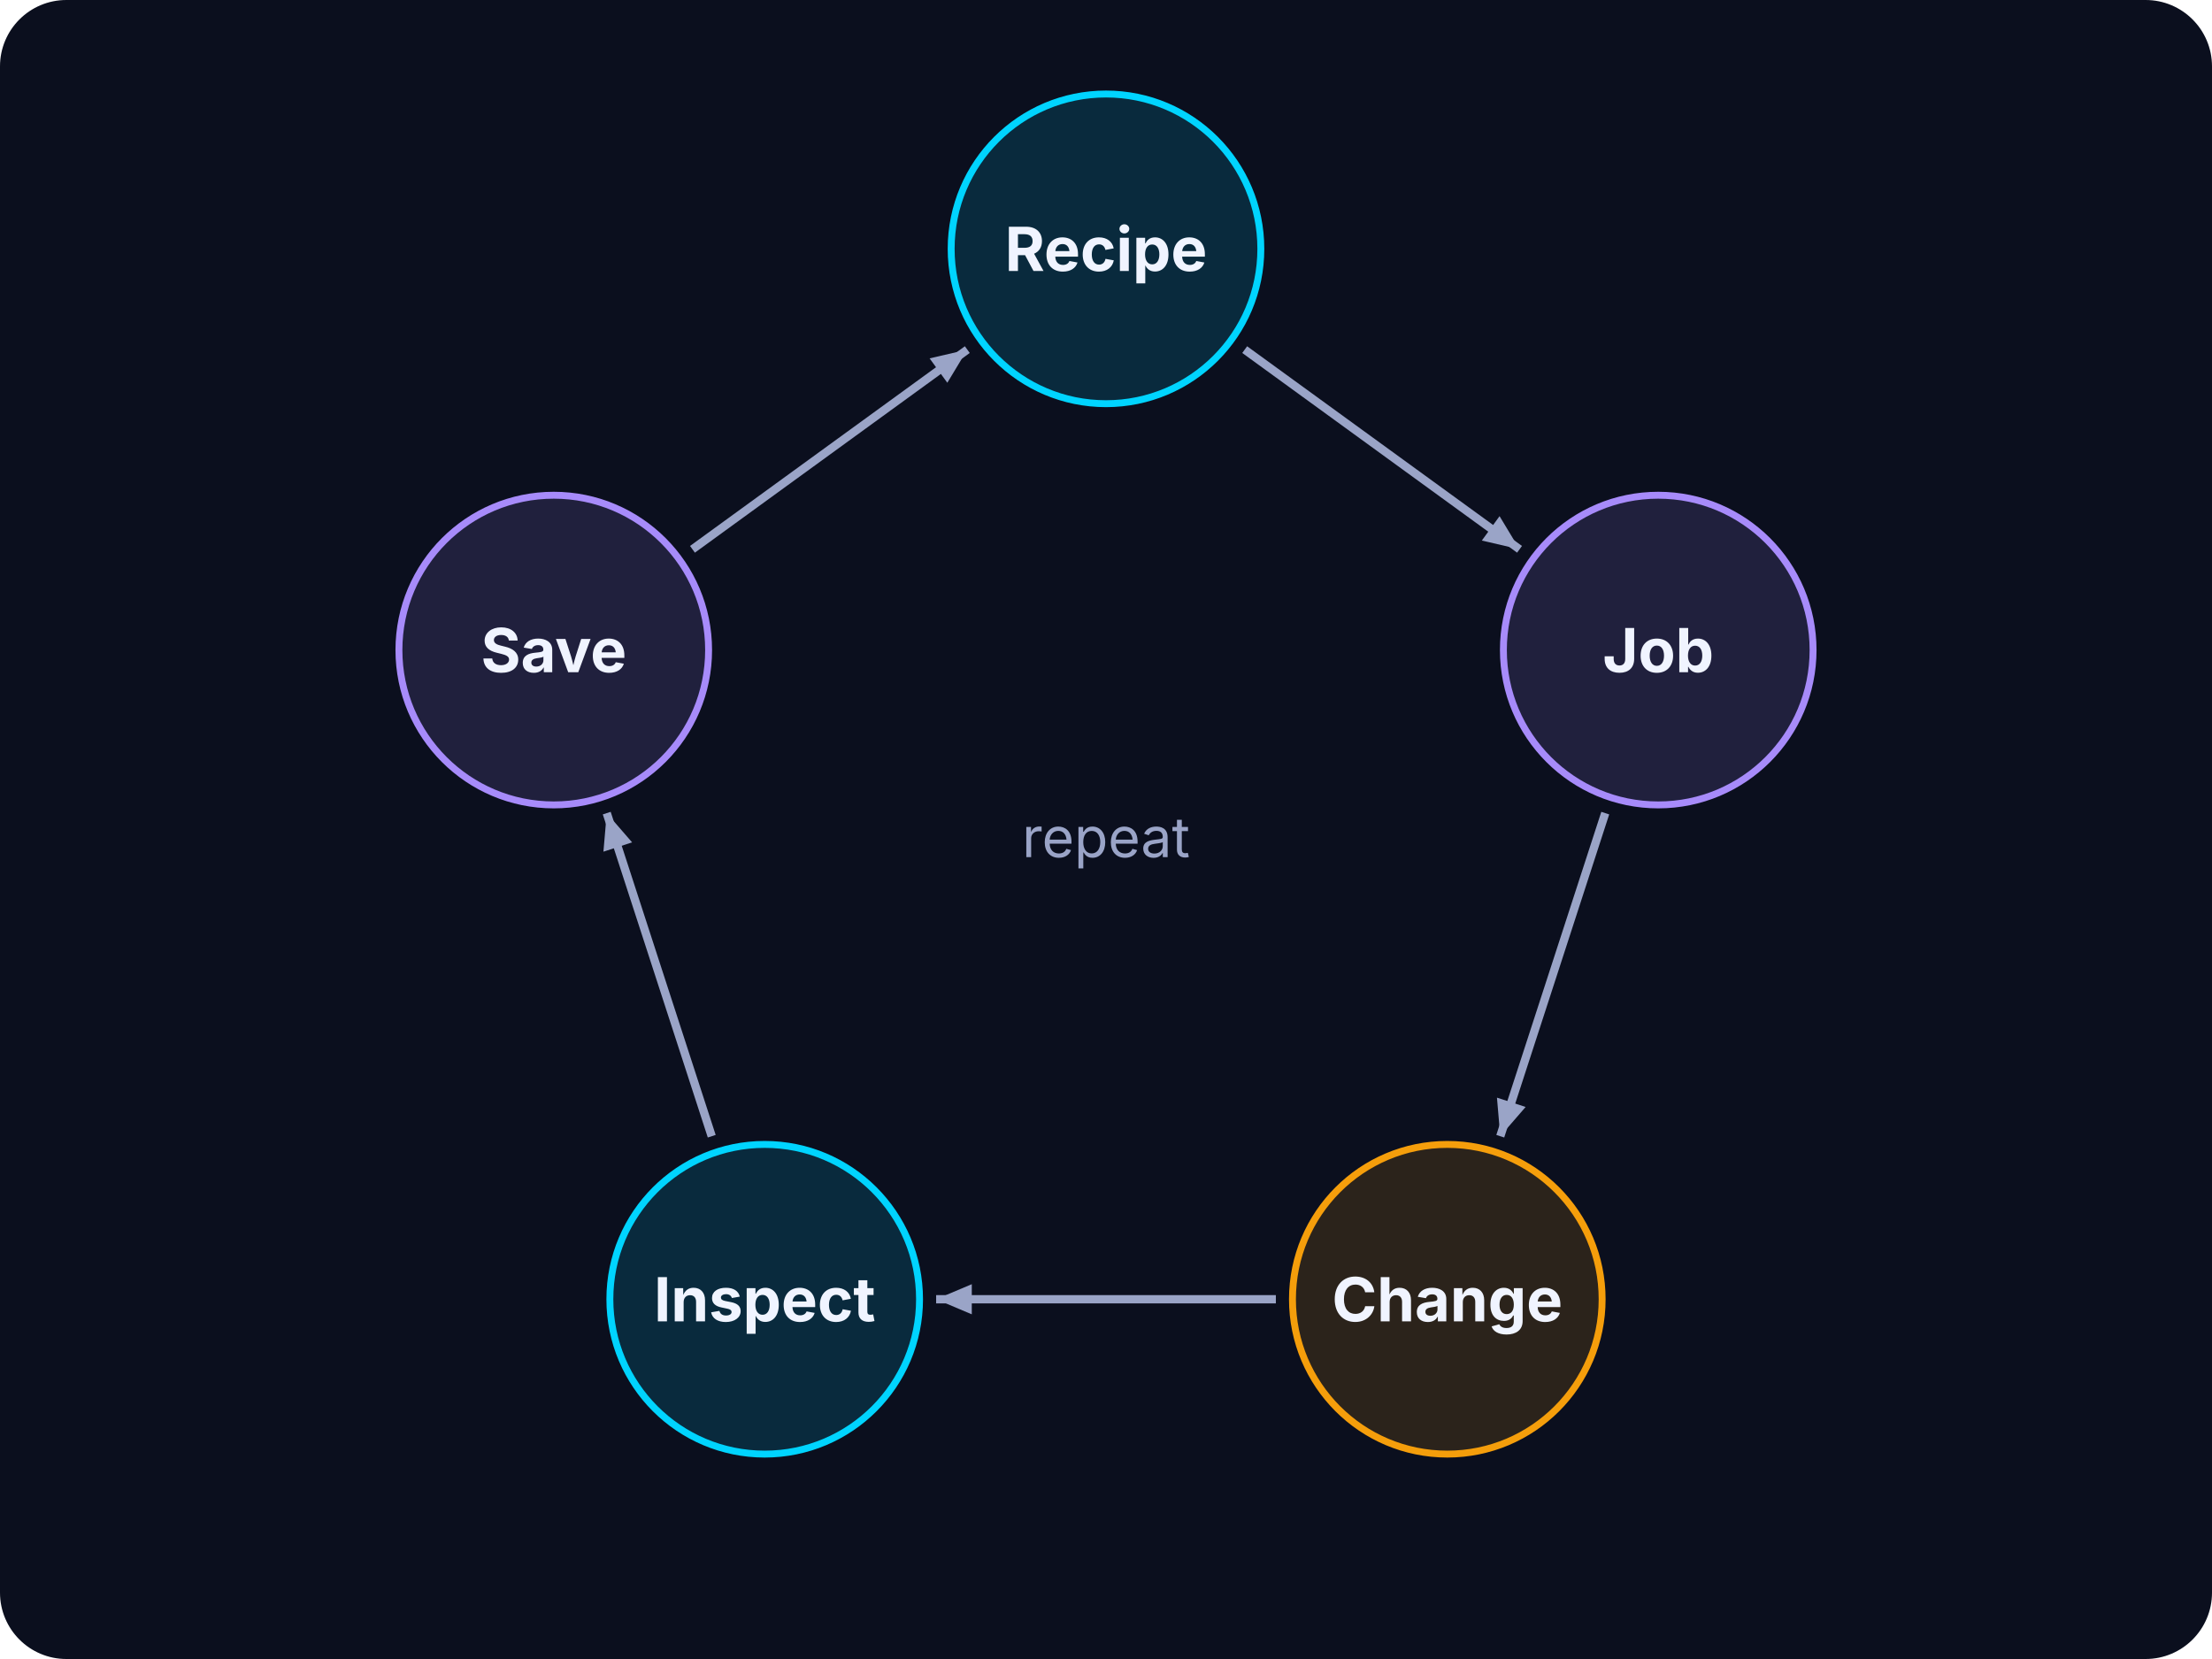
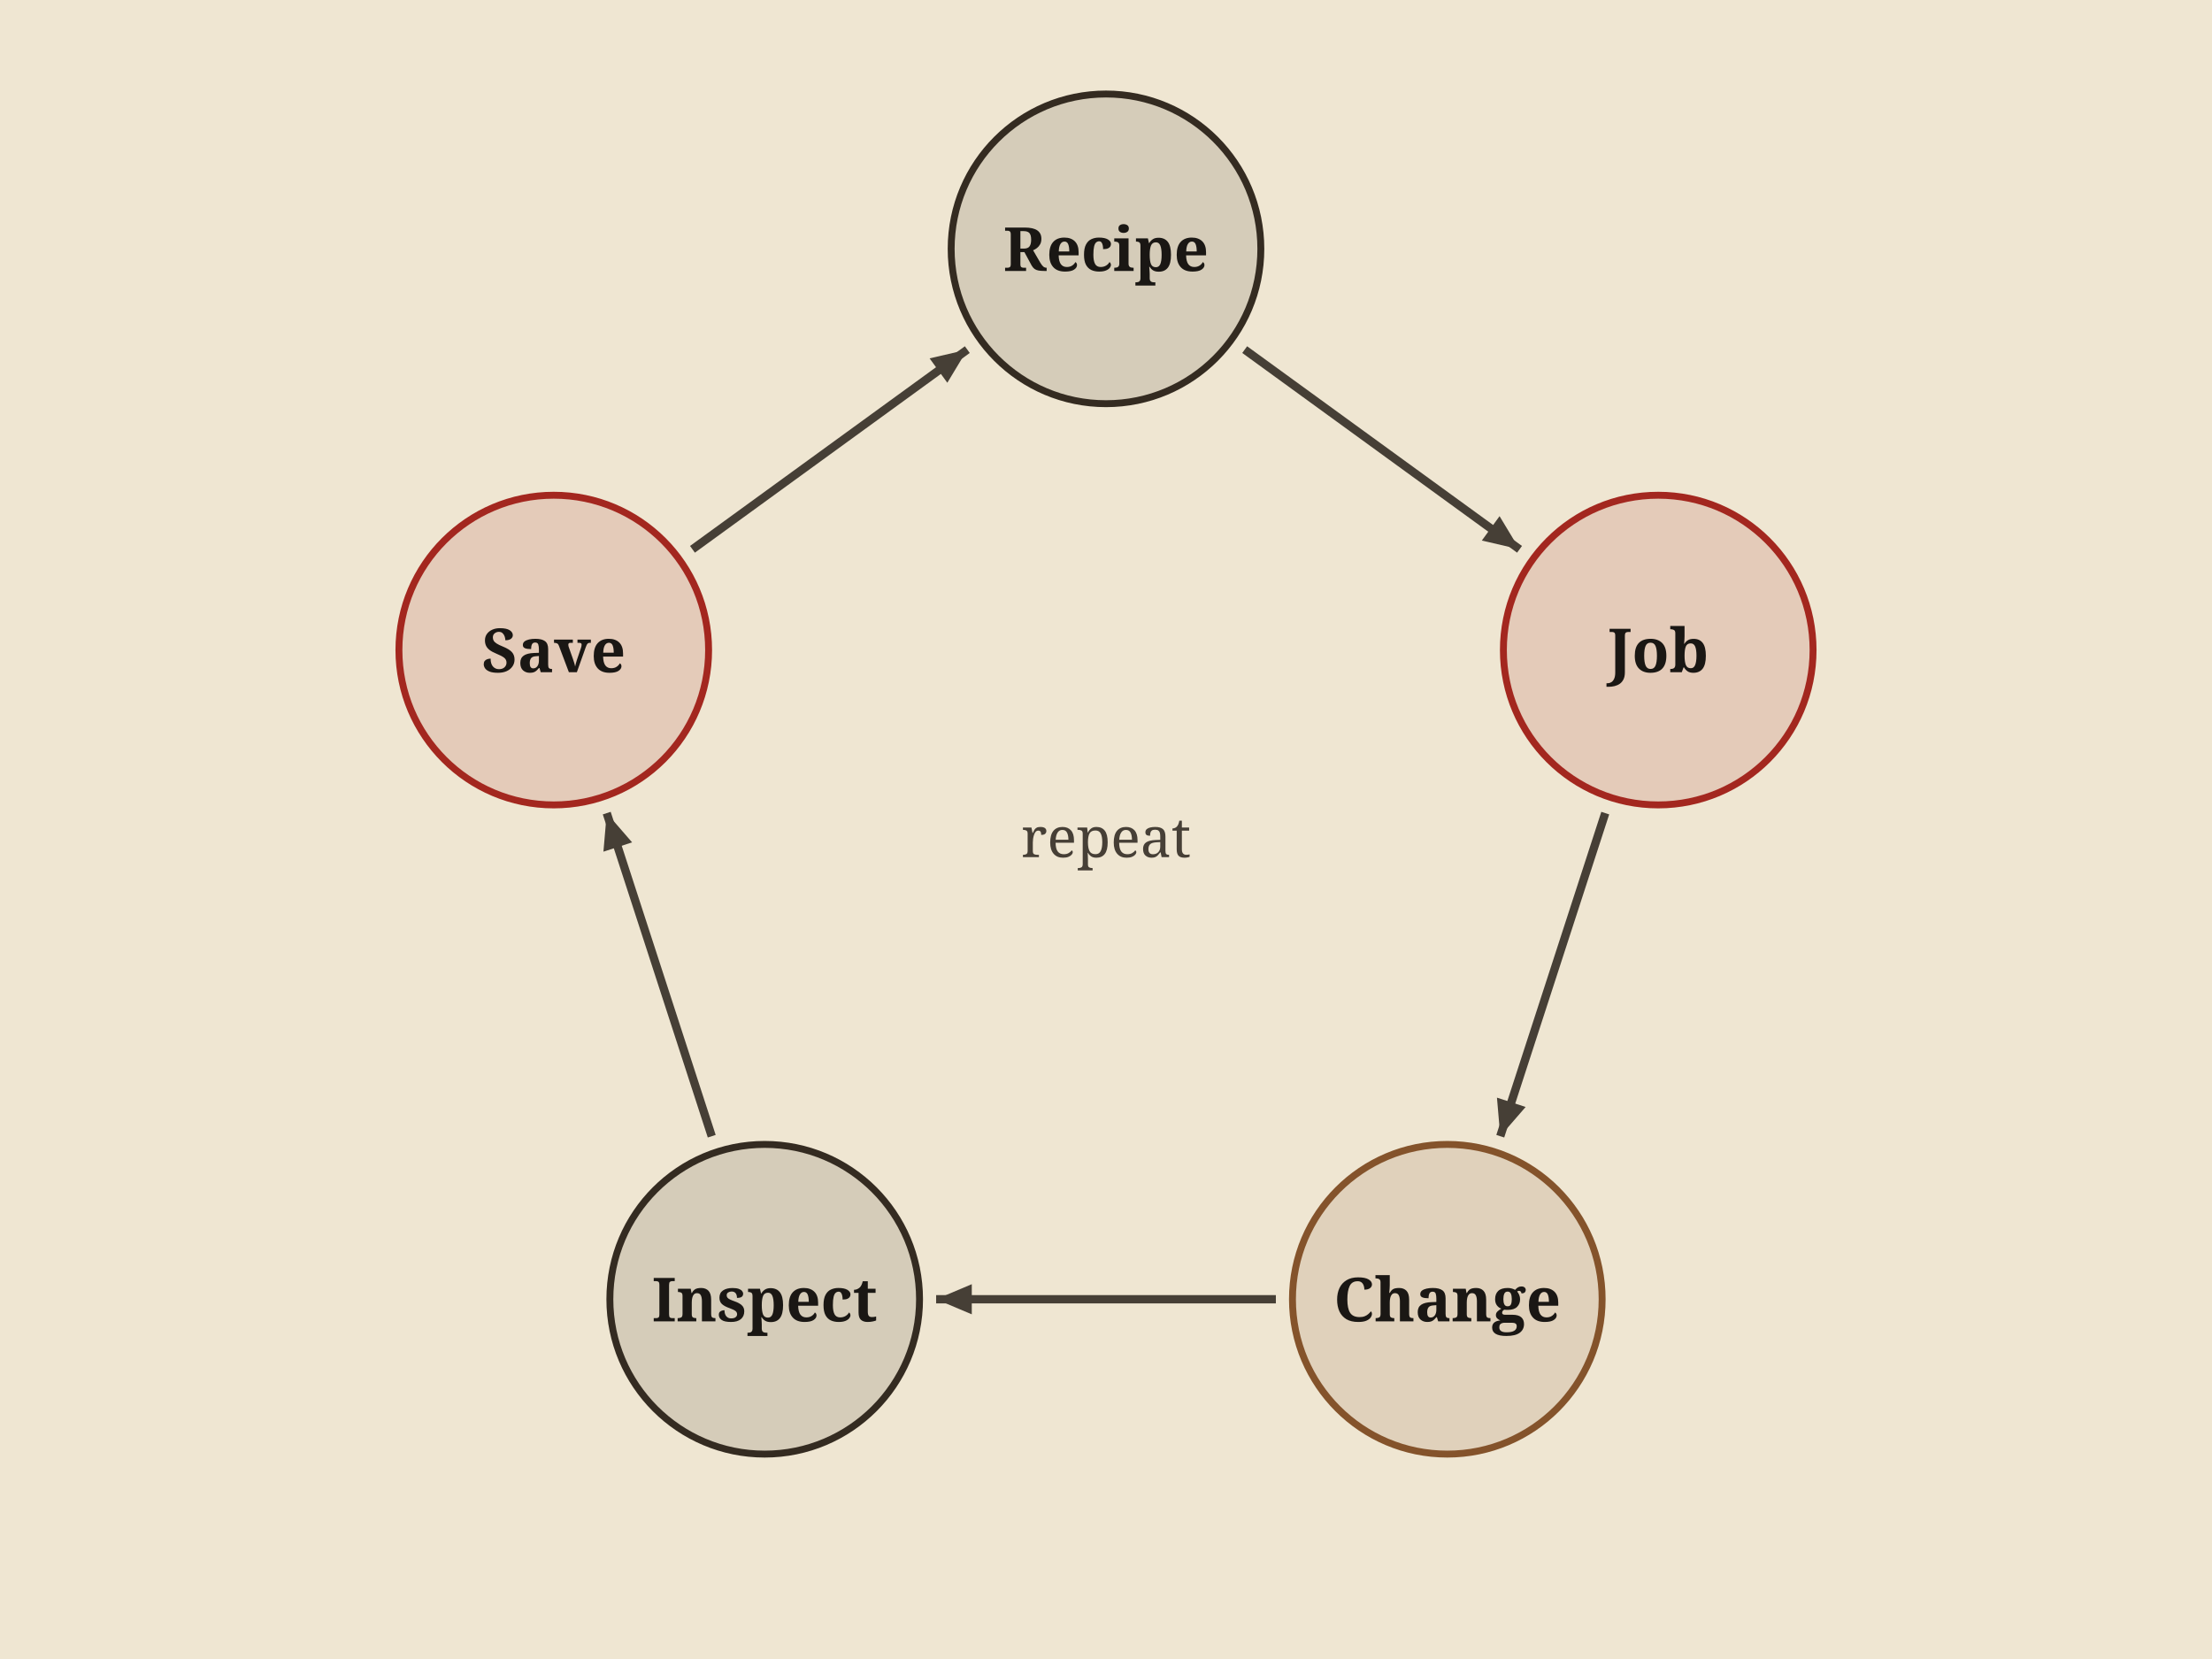
- <svg xmlns="http://www.w3.org/2000/svg" viewBox="0 0 800 600" font-family="Space Grotesk,Inter,system-ui,sans-serif">
-   <rect width="800" height="600" rx="24" fill="#0b0f1e" />
-   <line x1="450.159" y1="126.443" x2="549.563" y2="198.664" stroke="#9aa4c7" stroke-width="3" stroke-dasharray="2 0" />
-   <polygon points="549.563,198.664 535.926,195.495 542.335,186.674" fill="#9aa4c7" />
-   <line x1="580.563" y1="294.072" x2="542.594" y2="410.928" stroke="#9aa4c7" stroke-width="3" stroke-dasharray="2 0" />
-   <polygon points="542.594,410.928 541.394,396.98 551.764,400.349" fill="#9aa4c7" />
-   <line x1="461.435" y1="469.894" x2="338.565" y2="469.894" stroke="#9aa4c7" stroke-width="3" stroke-dasharray="2 0" />
-   <polygon points="338.565,469.894 351.46,464.442 351.46,475.345" fill="#9aa4c7" />
-   <line x1="257.406" y1="410.928" x2="219.437" y2="294.072" stroke="#9aa4c7" stroke-width="3" stroke-dasharray="2 0" />
-   <polygon points="219.437,294.072 228.607,304.651 218.237,308.02" fill="#9aa4c7" />
-   <line x1="250.437" y1="198.664" x2="349.841" y2="126.443" stroke="#9aa4c7" stroke-width="3" stroke-dasharray="2 0" />
-   <polygon points="349.841,126.443 342.613,138.433 336.204,129.611" fill="#9aa4c7" />
-   <circle cx="400.0" cy="90.0" r="56" fill="#00d4ff" fill-opacity=".14" stroke="#00d4ff" stroke-width="2.5" />
-   <text x="400.0" y="98.0" text-anchor="middle" font-size="22" font-weight="700" fill="#f0f4ff">Recipe</text>
-   <circle cx="599.722" cy="235.106" r="56" fill="#a78bfa" fill-opacity=".14" stroke="#a78bfa" stroke-width="2.5" />
-   <text x="599.722" y="243.106" text-anchor="middle" font-size="22" font-weight="700" fill="#f0f4ff">Job</text>
-   <circle cx="523.435" cy="469.894" r="56" fill="#f59e0b" fill-opacity=".14" stroke="#f59e0b" stroke-width="2.5" />
-   <text x="523.435" y="477.894" text-anchor="middle" font-size="22" font-weight="700" fill="#f0f4ff">Change</text>
-   <circle cx="276.565" cy="469.894" r="56" fill="#00d4ff" fill-opacity=".14" stroke="#00d4ff" stroke-width="2.5" />
-   <text x="276.565" y="477.894" text-anchor="middle" font-size="22" font-weight="700" fill="#f0f4ff">Inspect</text>
-   <circle cx="200.278" cy="235.106" r="56" fill="#a78bfa" fill-opacity=".14" stroke="#a78bfa" stroke-width="2.5" />
-   <text x="200.278" y="243.106" text-anchor="middle" font-size="22" font-weight="700" fill="#f0f4ff">Save</text>
-   <text x="400" y="310" text-anchor="middle" font-size="20" fill="#9aa4c7">repeat</text>
+ <svg xmlns="http://www.w3.org/2000/svg" viewBox="0 0 800 600" font-family="Georgia,serif">
+   <rect width="800" height="600" rx="0" fill="#efe6d2" />
+   <line x1="450.159" y1="126.443" x2="549.563" y2="198.664" stroke="#463f36" stroke-width="3" stroke-dasharray="2 0" />
+   <polygon points="549.563,198.664 535.926,195.495 542.335,186.674" fill="#463f36" />
+   <line x1="580.563" y1="294.072" x2="542.594" y2="410.928" stroke="#463f36" stroke-width="3" stroke-dasharray="2 0" />
+   <polygon points="542.594,410.928 541.394,396.98 551.764,400.349" fill="#463f36" />
+   <line x1="461.435" y1="469.894" x2="338.565" y2="469.894" stroke="#463f36" stroke-width="3" stroke-dasharray="2 0" />
+   <polygon points="338.565,469.894 351.46,464.442 351.46,475.345" fill="#463f36" />
+   <line x1="257.406" y1="410.928" x2="219.437" y2="294.072" stroke="#463f36" stroke-width="3" stroke-dasharray="2 0" />
+   <polygon points="219.437,294.072 228.607,304.651 218.237,308.02" fill="#463f36" />
+   <line x1="250.437" y1="198.664" x2="349.841" y2="126.443" stroke="#463f36" stroke-width="3" stroke-dasharray="2 0" />
+   <polygon points="349.841,126.443 342.613,138.433 336.204,129.611" fill="#463f36" />
+   <circle cx="400.0" cy="90.0" r="56" fill="#342b21" fill-opacity=".14" stroke="#342b21" stroke-width="2.5" />
+   <text x="400.0" y="98.0" text-anchor="middle" font-size="22" font-weight="700" fill="#1a1714">Recipe</text>
+   <circle cx="599.722" cy="235.106" r="56" fill="#a3271f" fill-opacity=".14" stroke="#a3271f" stroke-width="2.5" />
+   <text x="599.722" y="243.106" text-anchor="middle" font-size="22" font-weight="700" fill="#1a1714">Job</text>
+   <circle cx="523.435" cy="469.894" r="56" fill="#84532b" fill-opacity=".14" stroke="#84532b" stroke-width="2.5" />
+   <text x="523.435" y="477.894" text-anchor="middle" font-size="22" font-weight="700" fill="#1a1714">Change</text>
+   <circle cx="276.565" cy="469.894" r="56" fill="#342b21" fill-opacity=".14" stroke="#342b21" stroke-width="2.5" />
+   <text x="276.565" y="477.894" text-anchor="middle" font-size="22" font-weight="700" fill="#1a1714">Inspect</text>
+   <circle cx="200.278" cy="235.106" r="56" fill="#a3271f" fill-opacity=".14" stroke="#a3271f" stroke-width="2.5" />
+   <text x="200.278" y="243.106" text-anchor="middle" font-size="22" font-weight="700" fill="#1a1714">Save</text>
+   <text x="400" y="310" text-anchor="middle" font-size="20" fill="#463f36">repeat</text>
</svg>
